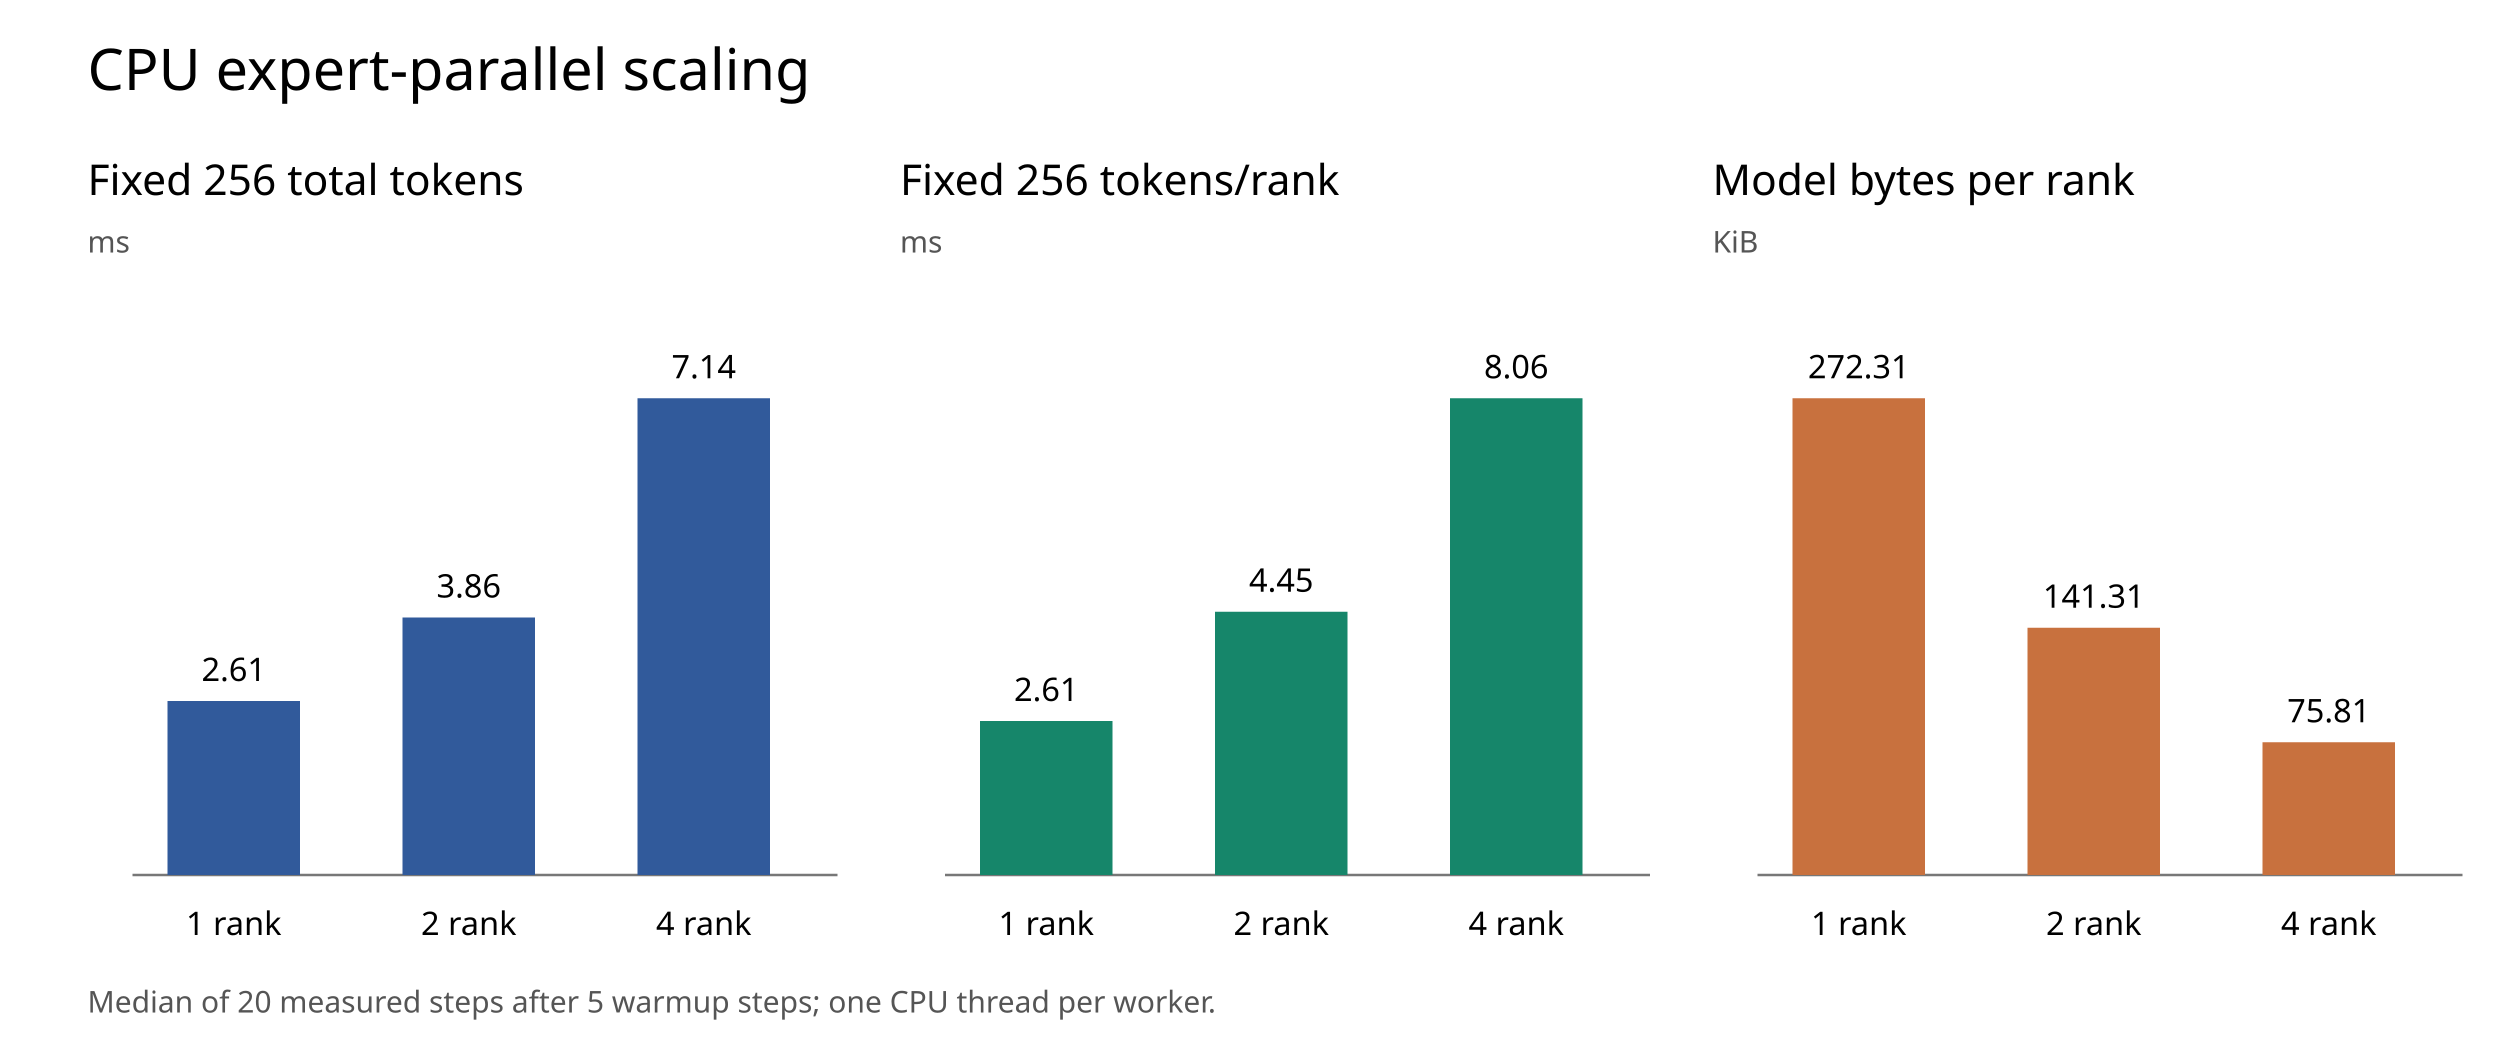
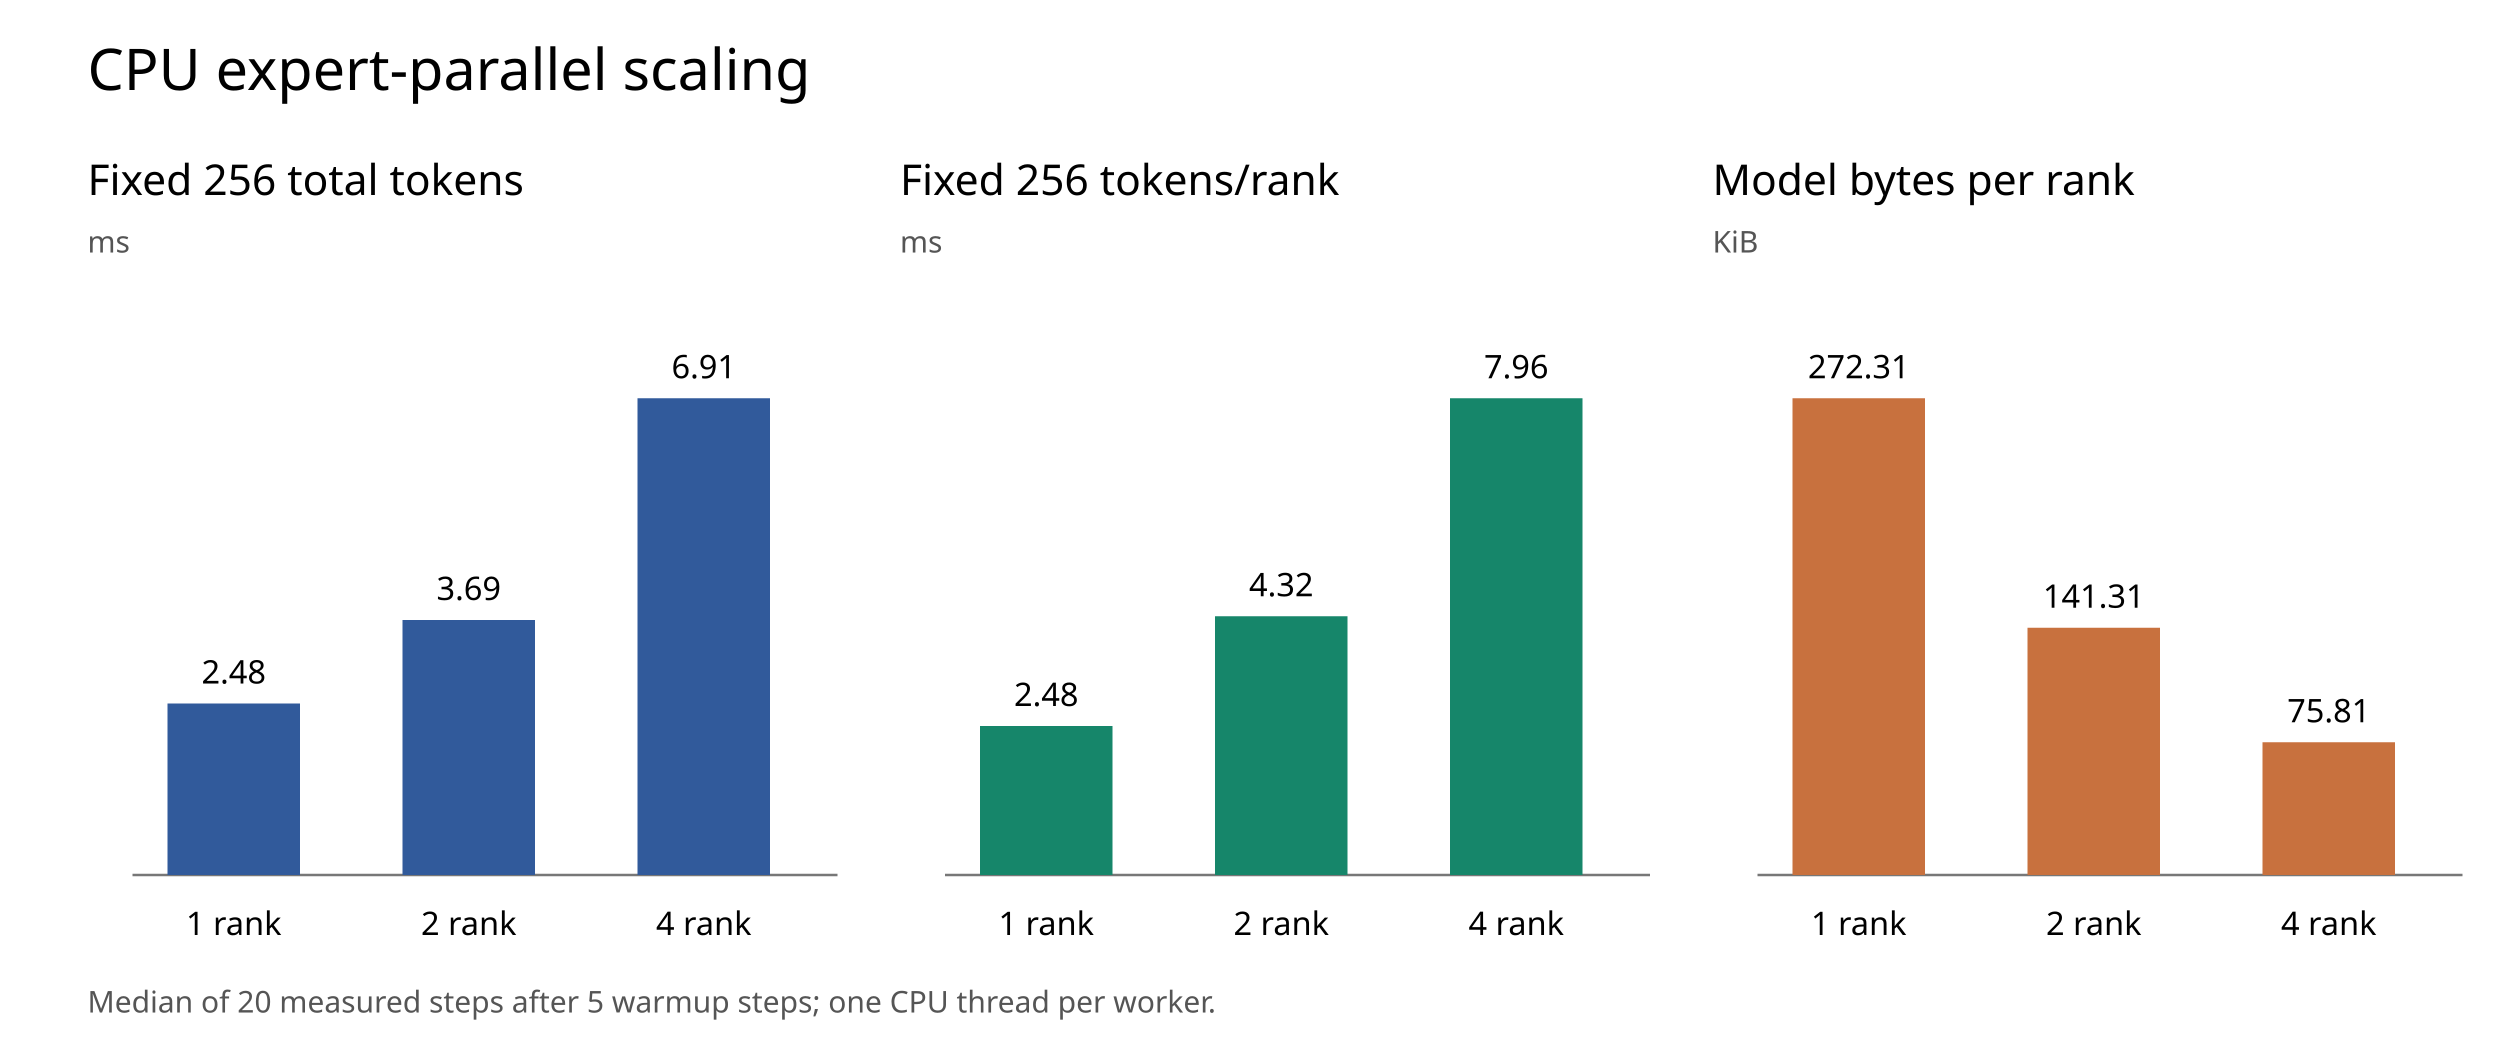
<svg xmlns="http://www.w3.org/2000/svg" viewBox="0 0 1000 420">
  <rect width="100%" height="100%" fill="white" />
  <text x="35" y="36" font-family="sans-serif" font-size="23">CPU expert-parallel scaling</text>
  <text x="35" y="78" font-family="sans-serif" font-size="17">Fixed 256 total tokens</text>
  <text x="35" y="101" font-family="sans-serif" font-size="12" fill="#555">ms</text>
  <line x1="53" x2="335" y1="350" y2="350" stroke="#777" />
-   <rect x="67" y="280.4" width="53" height="69.6" fill="#315a9b" />
-   <text x="93.5" y="272.4" text-anchor="middle" font-family="sans-serif" font-size="13">2.61</text>
+   <rect x="67" y="281.4" width="53" height="68.6" fill="#315a9b" />
+   <text x="93.5" y="273.4" text-anchor="middle" font-family="sans-serif" font-size="13">2.48</text>
  <text x="93.5" y="374" text-anchor="middle" font-family="sans-serif" font-size="13">1 rank</text>
-   <rect x="161" y="247.0" width="53" height="103.0" fill="#315a9b" />
-   <text x="187.5" y="239.0" text-anchor="middle" font-family="sans-serif" font-size="13">3.86</text>
+   <rect x="161" y="248.0" width="53" height="102.0" fill="#315a9b" />
+   <text x="187.5" y="240.0" text-anchor="middle" font-family="sans-serif" font-size="13">3.69</text>
  <text x="187.5" y="374" text-anchor="middle" font-family="sans-serif" font-size="13">2 rank</text>
  <rect x="255" y="159.3" width="53" height="190.7" fill="#315a9b" />
-   <text x="281.5" y="151.3" text-anchor="middle" font-family="sans-serif" font-size="13">7.14</text>
+   <text x="281.5" y="151.3" text-anchor="middle" font-family="sans-serif" font-size="13">6.91</text>
  <text x="281.5" y="374" text-anchor="middle" font-family="sans-serif" font-size="13">4 rank</text>
  <text x="360" y="78" font-family="sans-serif" font-size="17">Fixed 256 tokens/rank</text>
  <text x="360" y="101" font-family="sans-serif" font-size="12" fill="#555">ms</text>
  <line x1="378" x2="660" y1="350" y2="350" stroke="#777" />
-   <rect x="392" y="288.4" width="53" height="61.6" fill="#16866a" />
-   <text x="418.5" y="280.4" text-anchor="middle" font-family="sans-serif" font-size="13">2.61</text>
+   <rect x="392" y="290.4" width="53" height="59.6" fill="#16866a" />
+   <text x="418.5" y="282.4" text-anchor="middle" font-family="sans-serif" font-size="13">2.48</text>
  <text x="418.5" y="374" text-anchor="middle" font-family="sans-serif" font-size="13">1 rank</text>
-   <rect x="486" y="244.7" width="53" height="105.3" fill="#16866a" />
-   <text x="512.5" y="236.7" text-anchor="middle" font-family="sans-serif" font-size="13">4.45</text>
+   <rect x="486" y="246.5" width="53" height="103.5" fill="#16866a" />
+   <text x="512.5" y="238.5" text-anchor="middle" font-family="sans-serif" font-size="13">4.32</text>
  <text x="512.5" y="374" text-anchor="middle" font-family="sans-serif" font-size="13">2 rank</text>
  <rect x="580" y="159.3" width="53" height="190.7" fill="#16866a" />
-   <text x="606.5" y="151.3" text-anchor="middle" font-family="sans-serif" font-size="13">8.06</text>
+   <text x="606.5" y="151.3" text-anchor="middle" font-family="sans-serif" font-size="13">7.96</text>
  <text x="606.5" y="374" text-anchor="middle" font-family="sans-serif" font-size="13">4 rank</text>
  <text x="685" y="78" font-family="sans-serif" font-size="17">Model bytes per rank</text>
  <text x="685" y="101" font-family="sans-serif" font-size="12" fill="#555">KiB</text>
  <line x1="703" x2="985" y1="350" y2="350" stroke="#777" />
  <rect x="717" y="159.3" width="53" height="190.7" fill="#c8713e" />
  <text x="743.5" y="151.3" text-anchor="middle" font-family="sans-serif" font-size="13">272.31</text>
  <text x="743.5" y="374" text-anchor="middle" font-family="sans-serif" font-size="13">1 rank</text>
  <rect x="811" y="251.1" width="53" height="98.9" fill="#c8713e" />
  <text x="837.5" y="243.1" text-anchor="middle" font-family="sans-serif" font-size="13">141.31</text>
  <text x="837.5" y="374" text-anchor="middle" font-family="sans-serif" font-size="13">2 rank</text>
  <rect x="905" y="296.9" width="53" height="53.1" fill="#c8713e" />
  <text x="931.5" y="288.9" text-anchor="middle" font-family="sans-serif" font-size="13">75.81</text>
  <text x="931.5" y="374" text-anchor="middle" font-family="sans-serif" font-size="13">4 rank</text>
  <text x="35" y="405" font-family="sans-serif" font-size="12" fill="#555">Median of 20 measured steps after 5 warmup steps; one CPU thread per worker.</text>
</svg>
